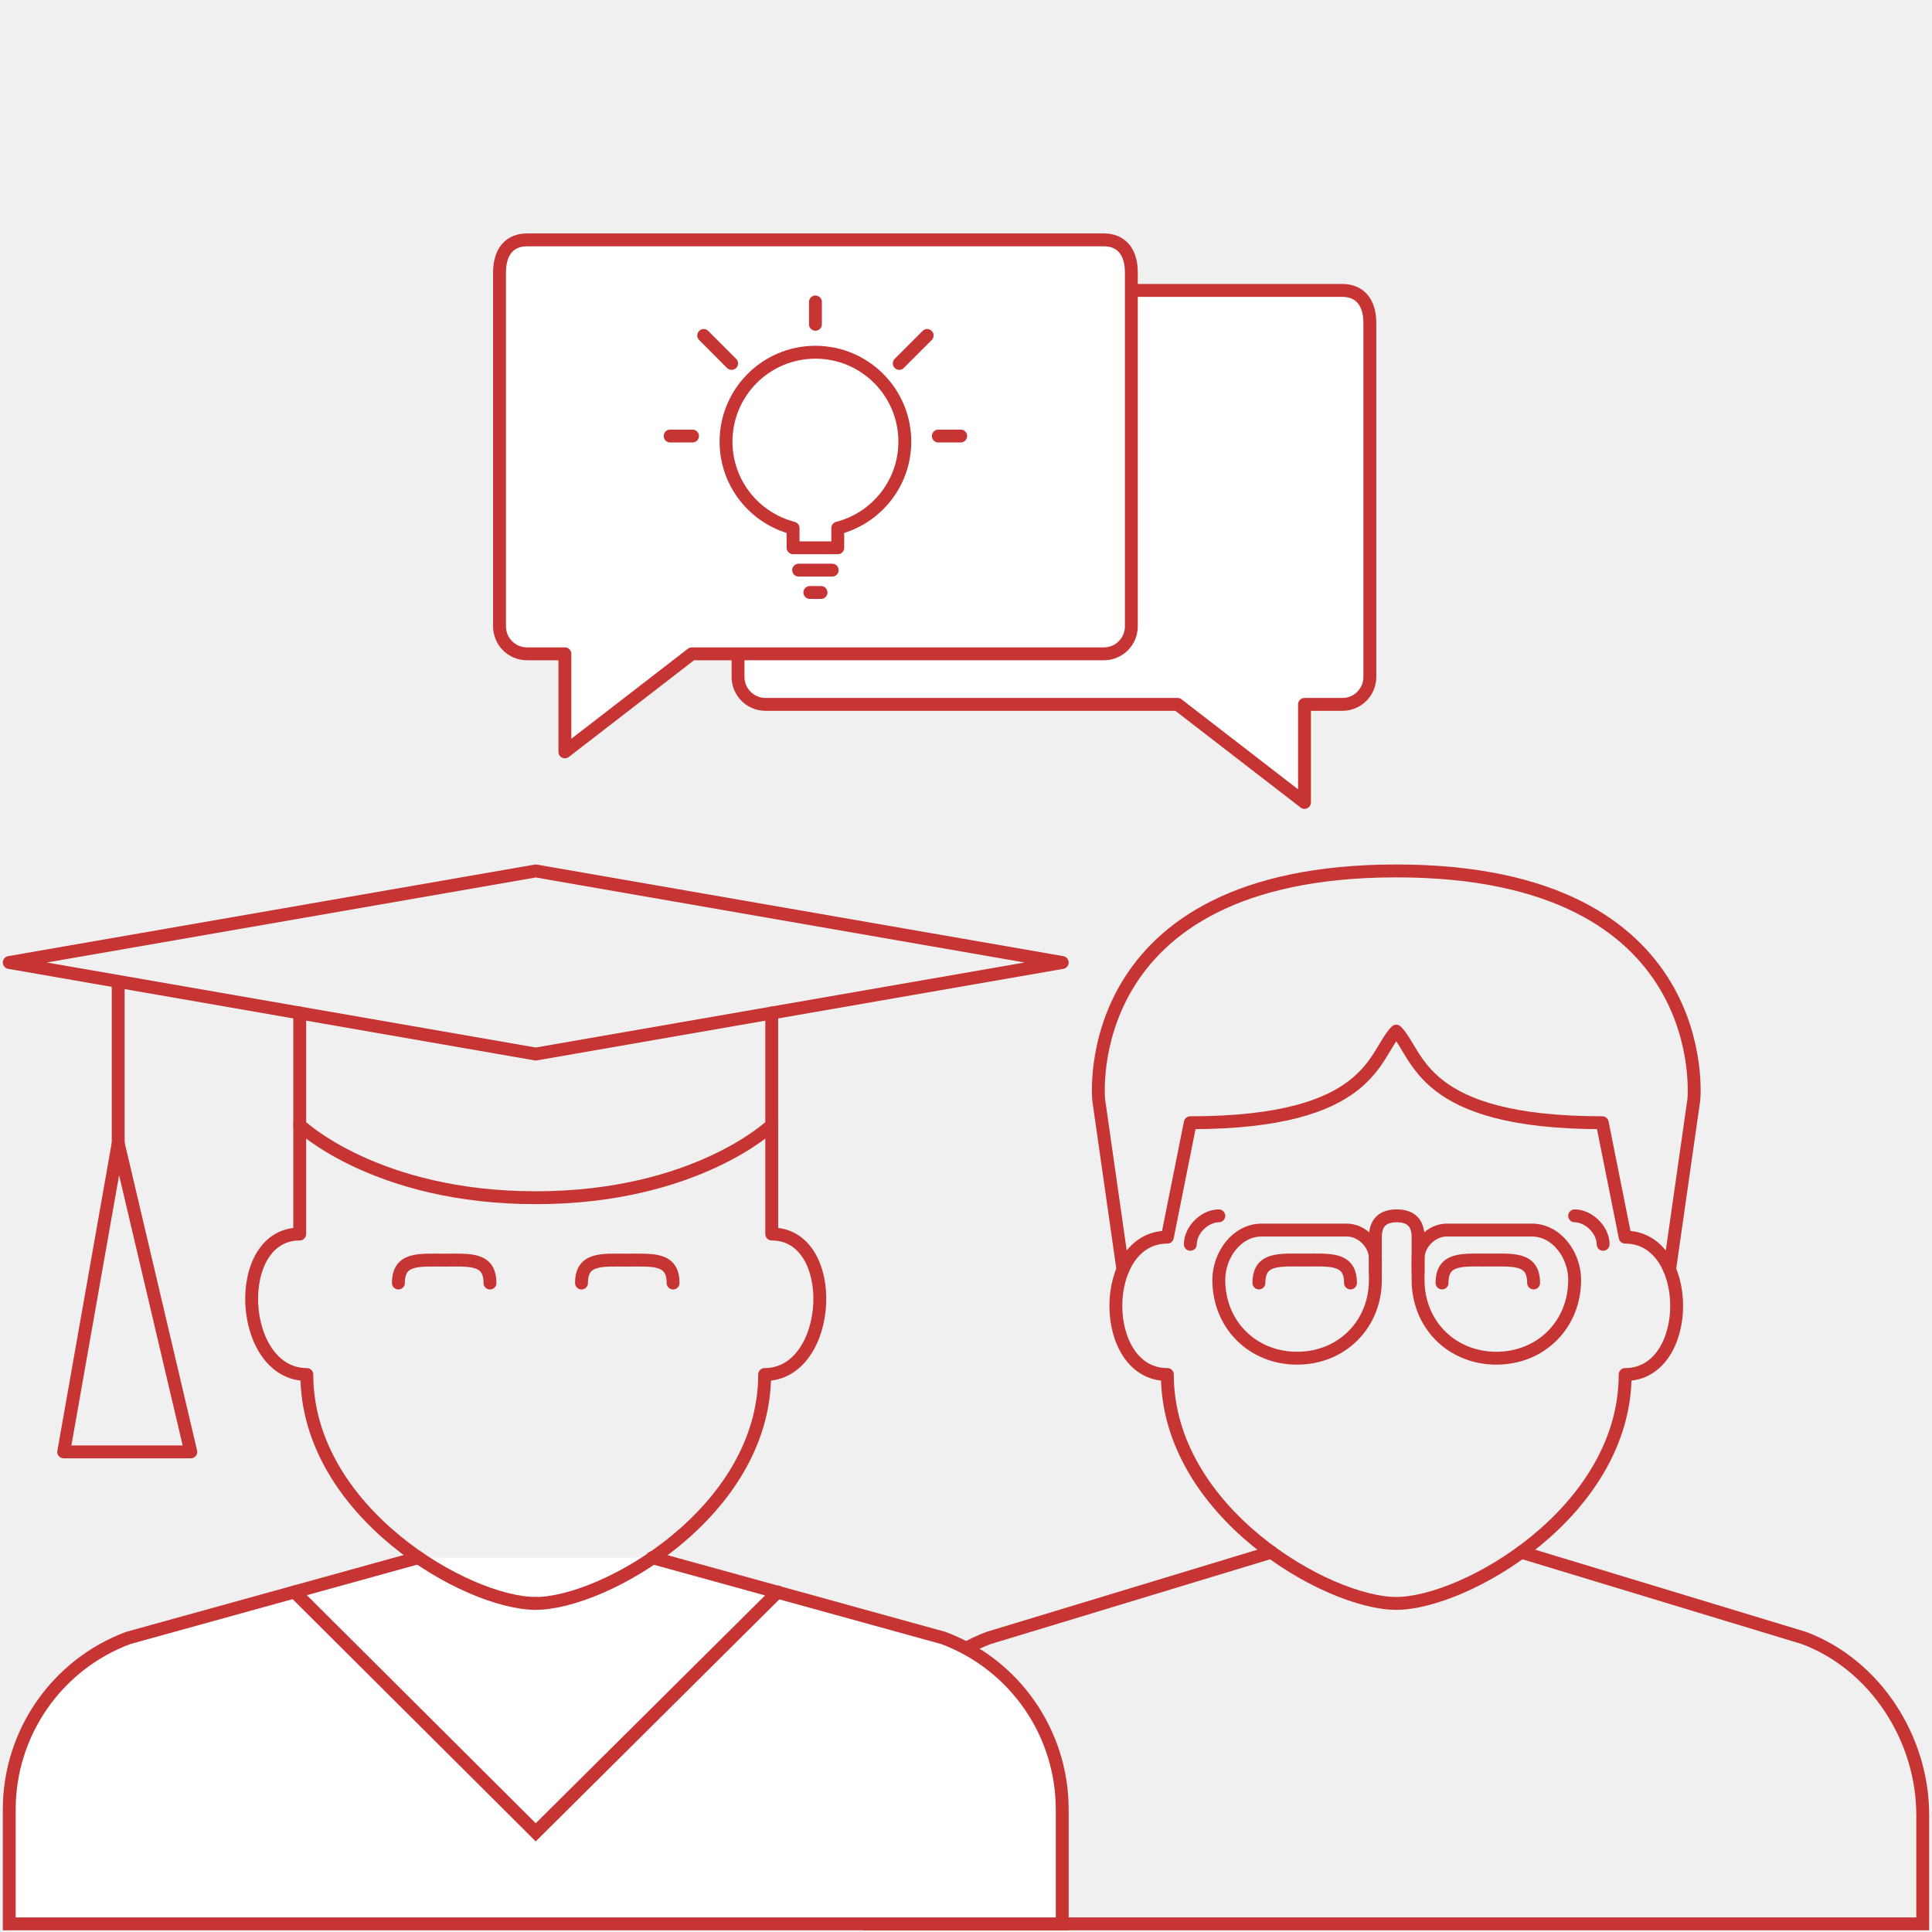
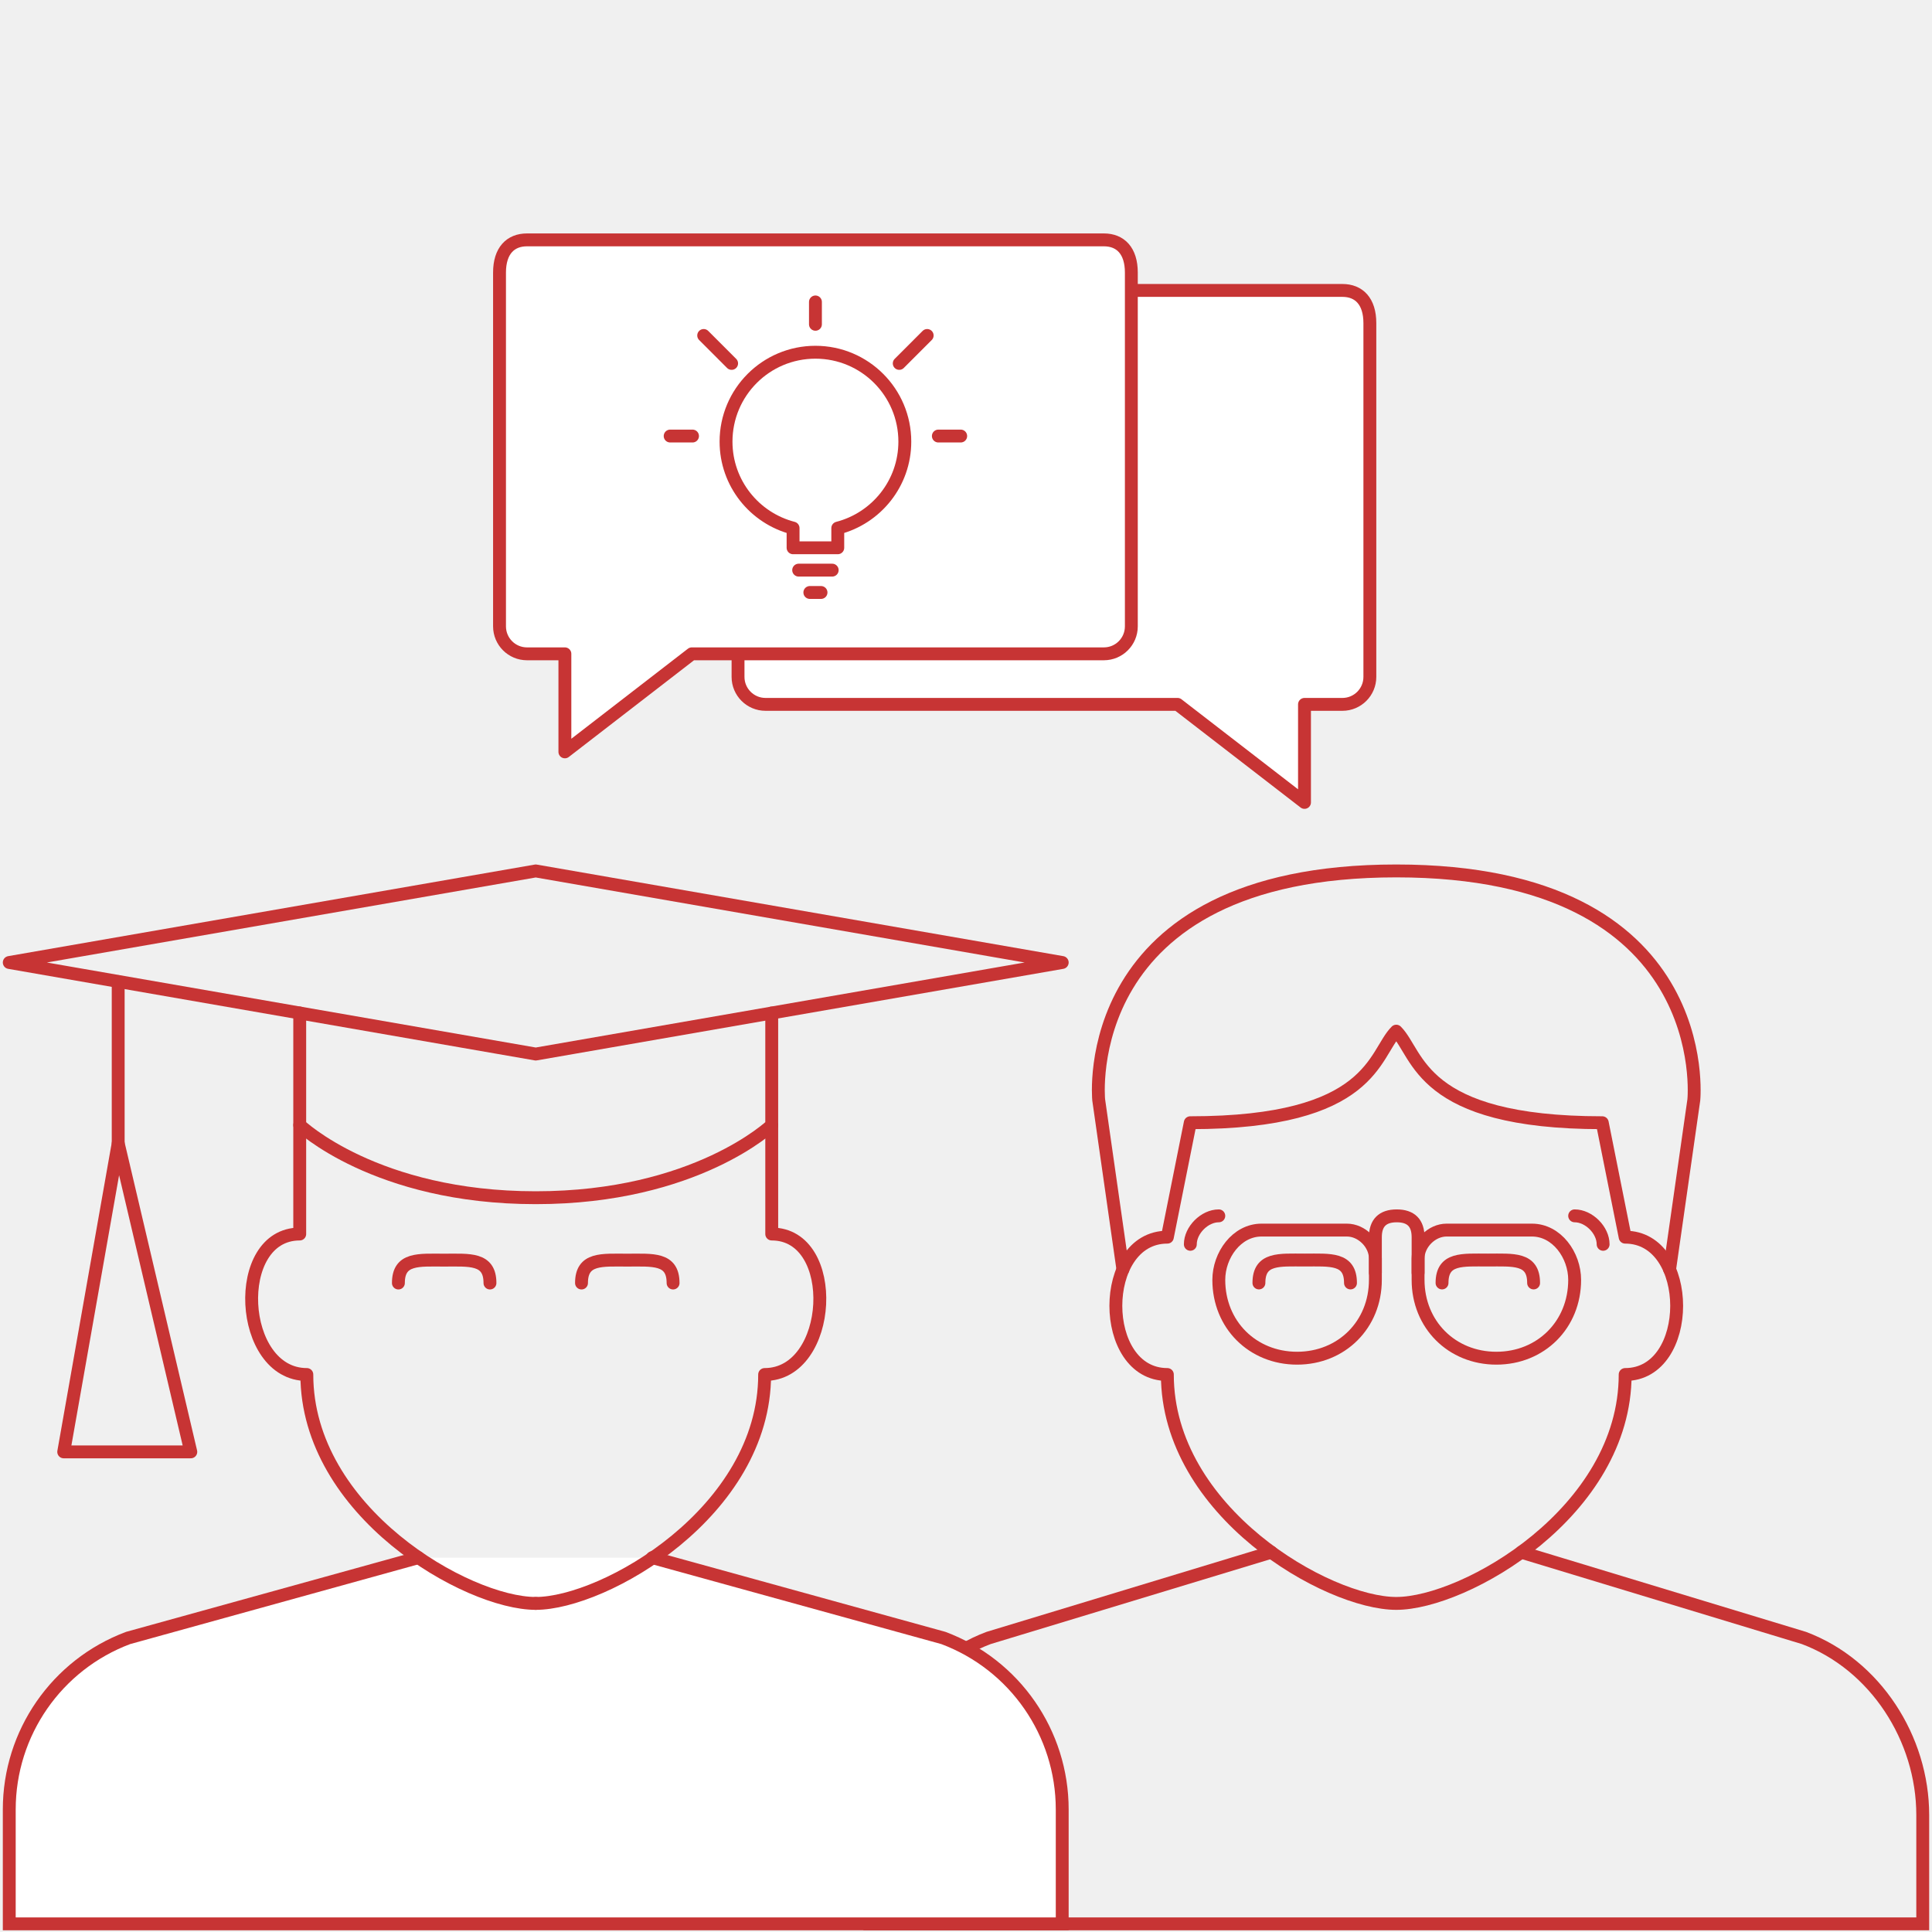
<svg xmlns="http://www.w3.org/2000/svg" version="1.1" x="0px" y="0px" width="300px" height="300px" viewBox="-0.438 -36.248 300 300" overflow="visible" enable-background="new -0.438 -36.248 300 300" xml:space="preserve">
  <defs>
</defs>
  <path fill="none" stroke="#C73434" stroke-width="2" stroke-linecap="round" stroke-linejoin="round" stroke-miterlimit="10" d="  M216.373,212.729c10.662,0,35.543-14.219,35.543-35.543c10.663,0,10.663-21.328,0-21.328l-3.554-17.77  c-28.436,0-28.436-10.664-31.989-14.219c-3.554,3.555-3.554,14.219-31.988,14.219l-3.557,17.77c-10.663,0-10.663,21.328,0,21.328  C180.828,198.51,205.707,212.729,216.373,212.729z" />
  <path fill="none" stroke="#C73434" stroke-width="2" stroke-linecap="round" stroke-miterlimit="10" d="M258.815,160.87  l3.764-26.336c0,0,3.557-35.545-46.206-35.545c-49.762,0-46.208,35.545-46.208,35.545l3.763,26.336" />
  <path fill="none" stroke="#C73434" stroke-width="2" stroke-linecap="round" stroke-miterlimit="10" d="M196.959,204.78  l-43.887,13.314c-11.098,4.162-18.45,15.629-18.45,27.482v16.914h163.502v-16.914c0-11.854-7.354-23.32-18.454-27.482  l-43.884-13.314" />
  <path fill="none" stroke="#C73434" stroke-width="2" stroke-linecap="round" stroke-miterlimit="10" d="M195.046,162.969  c0-3.928,3.185-3.557,7.107-3.557c3.928,0,7.112-0.371,7.112,3.557" />
  <path fill="none" stroke="#C73434" stroke-width="2" stroke-linecap="round" stroke-miterlimit="10" d="M223.48,162.969  c0-3.928,3.183-3.557,7.11-3.557c3.926,0,7.109-0.371,7.109,3.557" />
  <path fill="#FFFFFF" stroke="#C73434" stroke-width="2" stroke-linecap="round" stroke-miterlimit="10" d="M64.524,205.622  l-45.073,12.475C8.352,222.256,1,232.868,1,244.719v17.771h163.503v-17.771c0-11.852-7.354-22.463-18.453-26.623l-45.195-12.475" />
  <path fill="none" stroke="#C73434" stroke-width="2" stroke-linecap="round" stroke-miterlimit="10" d="M61.425,162.979  c0-3.926,3.184-3.555,7.107-3.555c3.926,0,7.111-0.371,7.111,3.555" />
  <path fill="none" stroke="#C73434" stroke-width="2" stroke-linecap="round" stroke-miterlimit="10" d="M89.858,162.979  c0-3.926,3.185-3.555,7.109-3.555s7.11-0.371,7.11,3.555" />
  <path fill="none" stroke="#C73434" stroke-width="2" stroke-linecap="round" stroke-linejoin="round" stroke-miterlimit="10" d="  M46.104,138.456v16.914c-10.664,0-9.56,21.816,1.103,21.816c0,21.326,24.88,35.543,35.544,35.543" />
  <path fill="none" stroke="#C73434" stroke-width="2" stroke-linecap="round" stroke-linejoin="round" stroke-miterlimit="10" d="  M119.397,138.456v16.914c10.664,0,9.561,21.816-1.102,21.816c0,21.326-24.881,35.543-35.545,35.543" />
  <polygon fill="none" stroke="#C73434" stroke-width="2" stroke-linecap="round" stroke-linejoin="round" stroke-miterlimit="10" points="  82.751,127.424 164.503,113.208 82.751,98.991 1,113.208 " />
  <path fill="none" stroke="#C73434" stroke-width="2" stroke-linecap="round" stroke-linejoin="round" stroke-miterlimit="10" d="  M46.104,121.051v17.404c0,0,11.766,11.277,36.646,11.277s36.646-11.277,36.646-11.277v-17.404" />
  <line fill="none" stroke="#C73434" stroke-width="2" stroke-linecap="round" stroke-linejoin="round" stroke-miterlimit="10" x1="17.915" y1="116.182" x2="17.915" y2="141.276" />
  <polyline fill="none" stroke="#C73434" stroke-width="2" stroke-linecap="round" stroke-linejoin="round" stroke-miterlimit="10" points="  17.915,141.276 9.457,189.198 29.189,189.198 17.915,141.276 " />
-   <polyline fill="none" stroke="#C73434" stroke-width="2" stroke-linecap="round" stroke-miterlimit="10" points="45.289,210.946   82.751,248.274 120.323,210.946 " />
  <path fill="#FFFFFF" stroke="#C73434" stroke-width="2" stroke-linecap="round" stroke-linejoin="round" stroke-miterlimit="10" d="  M212.273,68.862c0,2.355-1.909,4.266-4.266,4.266h-5.882V88.35l-19.711-15.223h-63.984c-2.354,0-4.266-1.91-4.266-4.266V13.923  c0-3.382,1.691-5.074,4.266-5.074h89.577c2.576,0,4.266,1.692,4.266,5.074V68.862z" />
  <path fill="#FFFFFF" stroke="#C73434" stroke-width="2" stroke-linecap="round" stroke-miterlimit="10" d="M141.893,39.297  c0,1.178,0.952,2.132,2.133,2.132c1.179,0,2.132-0.954,2.132-2.132c0-1.179-0.953-2.133-2.132-2.133  C142.845,37.164,141.893,38.118,141.893,39.297z" />
  <circle fill="#FFFFFF" stroke="#C73434" stroke-width="2" stroke-linecap="round" stroke-miterlimit="10" cx="161.087" cy="39.297" r="2.132" />
  <path fill="#FFFFFF" stroke="#C73434" stroke-width="2" stroke-linecap="round" stroke-linejoin="round" stroke-miterlimit="10" d="  M77.128,61.013c0,2.355,1.908,4.265,4.264,4.265h5.885v15.224l19.711-15.224h63.984c2.354,0,4.264-1.91,4.264-4.265V6.074  c0-3.382-1.69-5.074-4.264-5.074h-89.58c-2.572,0-4.264,1.691-4.264,5.074V61.013z" />
  <line fill="none" stroke="#C73434" stroke-width="2" stroke-linecap="round" stroke-linejoin="round" stroke-miterlimit="10" x1="123.579" y1="52.282" x2="128.784" y2="52.282" />
  <line fill="none" stroke="#C73434" stroke-width="2" stroke-linecap="round" stroke-linejoin="round" stroke-miterlimit="10" x1="125.314" y1="55.752" x2="127.049" y2="55.752" />
  <path fill="none" stroke="#C73434" stroke-width="2" stroke-linecap="round" stroke-linejoin="round" stroke-miterlimit="10" d="  M140.063,32.328c0-7.667-6.215-13.882-13.881-13.882c-7.668,0-13.882,6.216-13.882,13.882c0,6.465,4.426,11.883,10.41,13.427v3.057  h6.941v-3.057C135.636,44.211,140.063,38.793,140.063,32.328z" />
  <line fill="none" stroke="#C73434" stroke-width="2" stroke-linecap="round" stroke-linejoin="round" stroke-miterlimit="10" x1="103.624" y1="31.46" x2="107.095" y2="31.46" />
  <line fill="none" stroke="#C73434" stroke-width="2" stroke-linecap="round" stroke-linejoin="round" stroke-miterlimit="10" x1="108.831" y1="15.844" x2="113.167" y2="20.182" />
  <line fill="none" stroke="#C73434" stroke-width="2" stroke-linecap="round" stroke-linejoin="round" stroke-miterlimit="10" x1="126.183" y1="10.638" x2="126.183" y2="14.108" />
  <line fill="none" stroke="#C73434" stroke-width="2" stroke-linecap="round" stroke-linejoin="round" stroke-miterlimit="10" x1="143.533" y1="15.844" x2="139.196" y2="20.182" />
  <line fill="none" stroke="#C73434" stroke-width="2" stroke-linecap="round" stroke-linejoin="round" stroke-miterlimit="10" x1="148.739" y1="31.46" x2="145.269" y2="31.46" />
  <path fill="none" stroke="#C73434" stroke-width="2" stroke-linejoin="round" stroke-miterlimit="10" d="M213.13,162.494  c0,6.93-5.231,12.158-12.155,12.158c-6.933,0-12.158-5.229-12.158-12.158c0-3.845,2.779-7.735,6.632-7.735h13.261  c2.305,0,4.421,2.119,4.421,4.422V162.494z" />
  <path fill="none" stroke="#C73434" stroke-width="2" stroke-linecap="round" stroke-linejoin="round" stroke-miterlimit="10" d="  M219.761,161.39v-5.526c0-2.209-1.105-3.315-3.315-3.315s-3.315,1.106-3.315,3.315v5.526" />
  <path fill="none" stroke="#C73434" stroke-width="2" stroke-linecap="round" stroke-linejoin="round" stroke-miterlimit="10" d="  M184.396,156.968c0-2.21,2.21-4.42,4.42-4.42" />
  <path fill="none" stroke="#C73434" stroke-width="2" stroke-linejoin="round" stroke-miterlimit="10" d="M219.761,162.494  c0,6.93,5.231,12.158,12.155,12.158c6.933,0,12.158-5.229,12.158-12.158c0-3.845-2.779-7.735-6.632-7.735h-13.261  c-2.305,0-4.421,2.119-4.421,4.422V162.494z" />
  <path fill="none" stroke="#C73434" stroke-width="2" stroke-linecap="round" stroke-linejoin="round" stroke-miterlimit="10" d="  M248.494,156.968c0-2.21-2.21-4.42-4.42-4.42" />
</svg>
